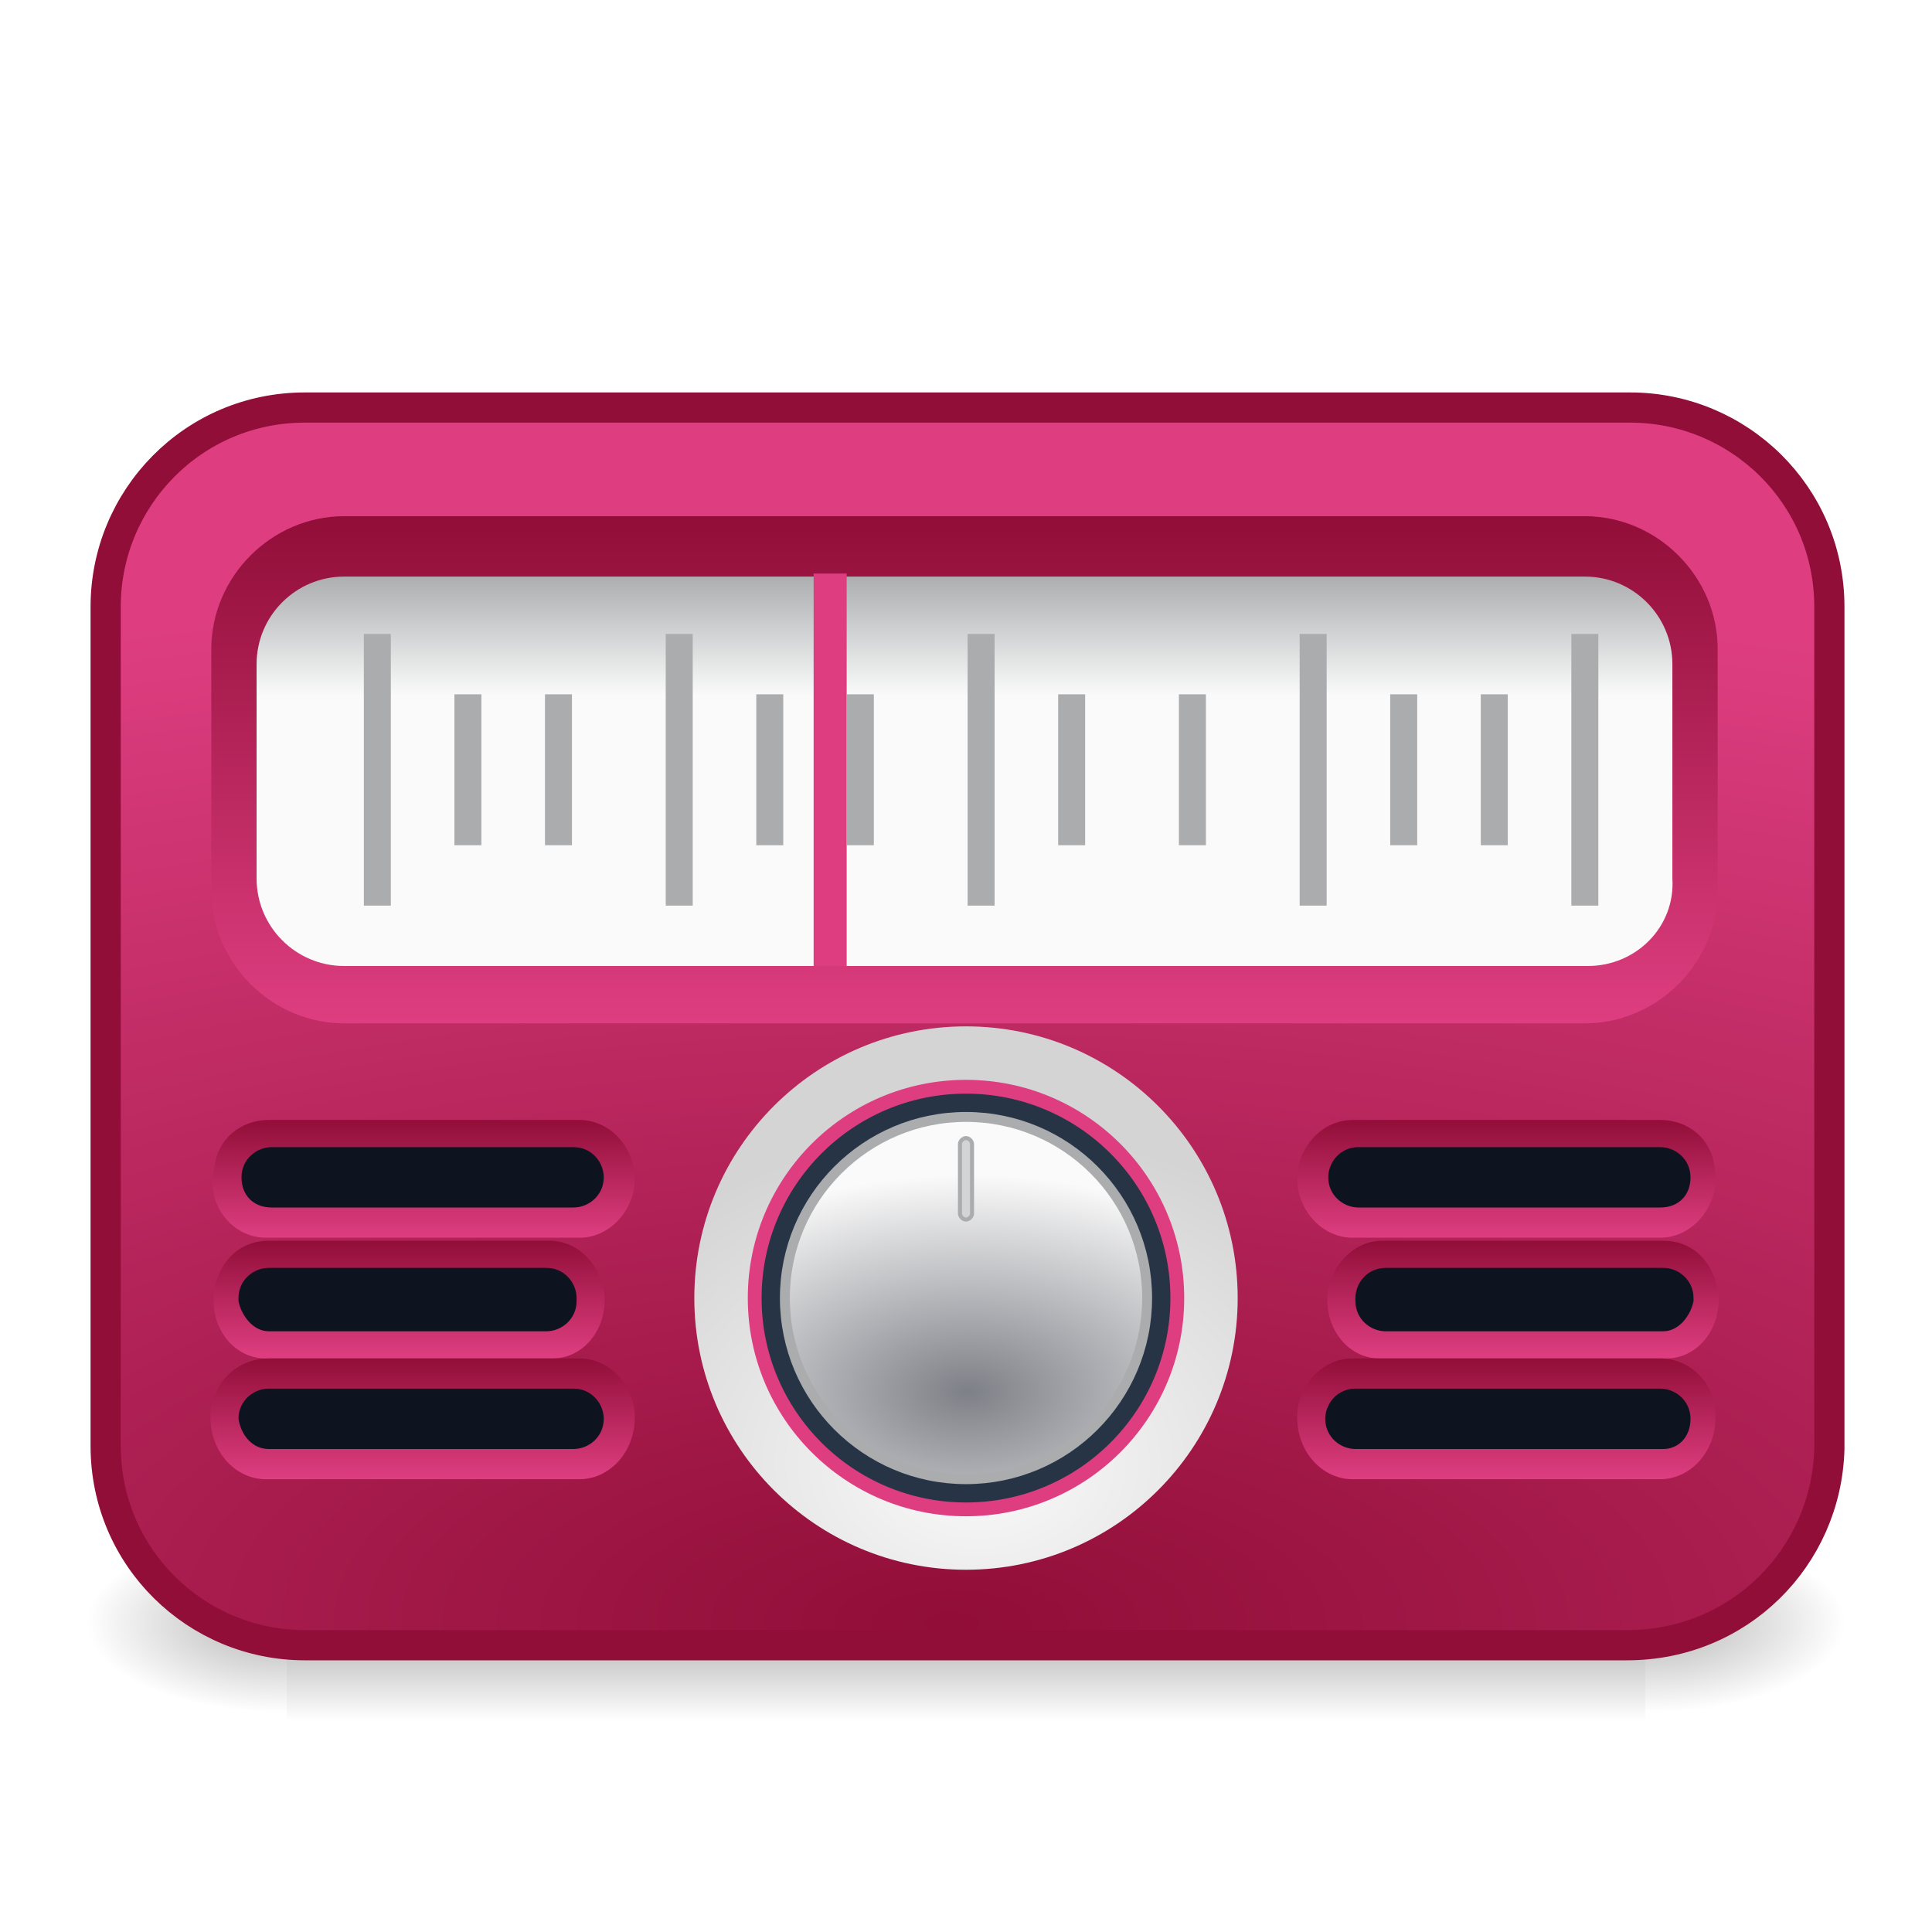
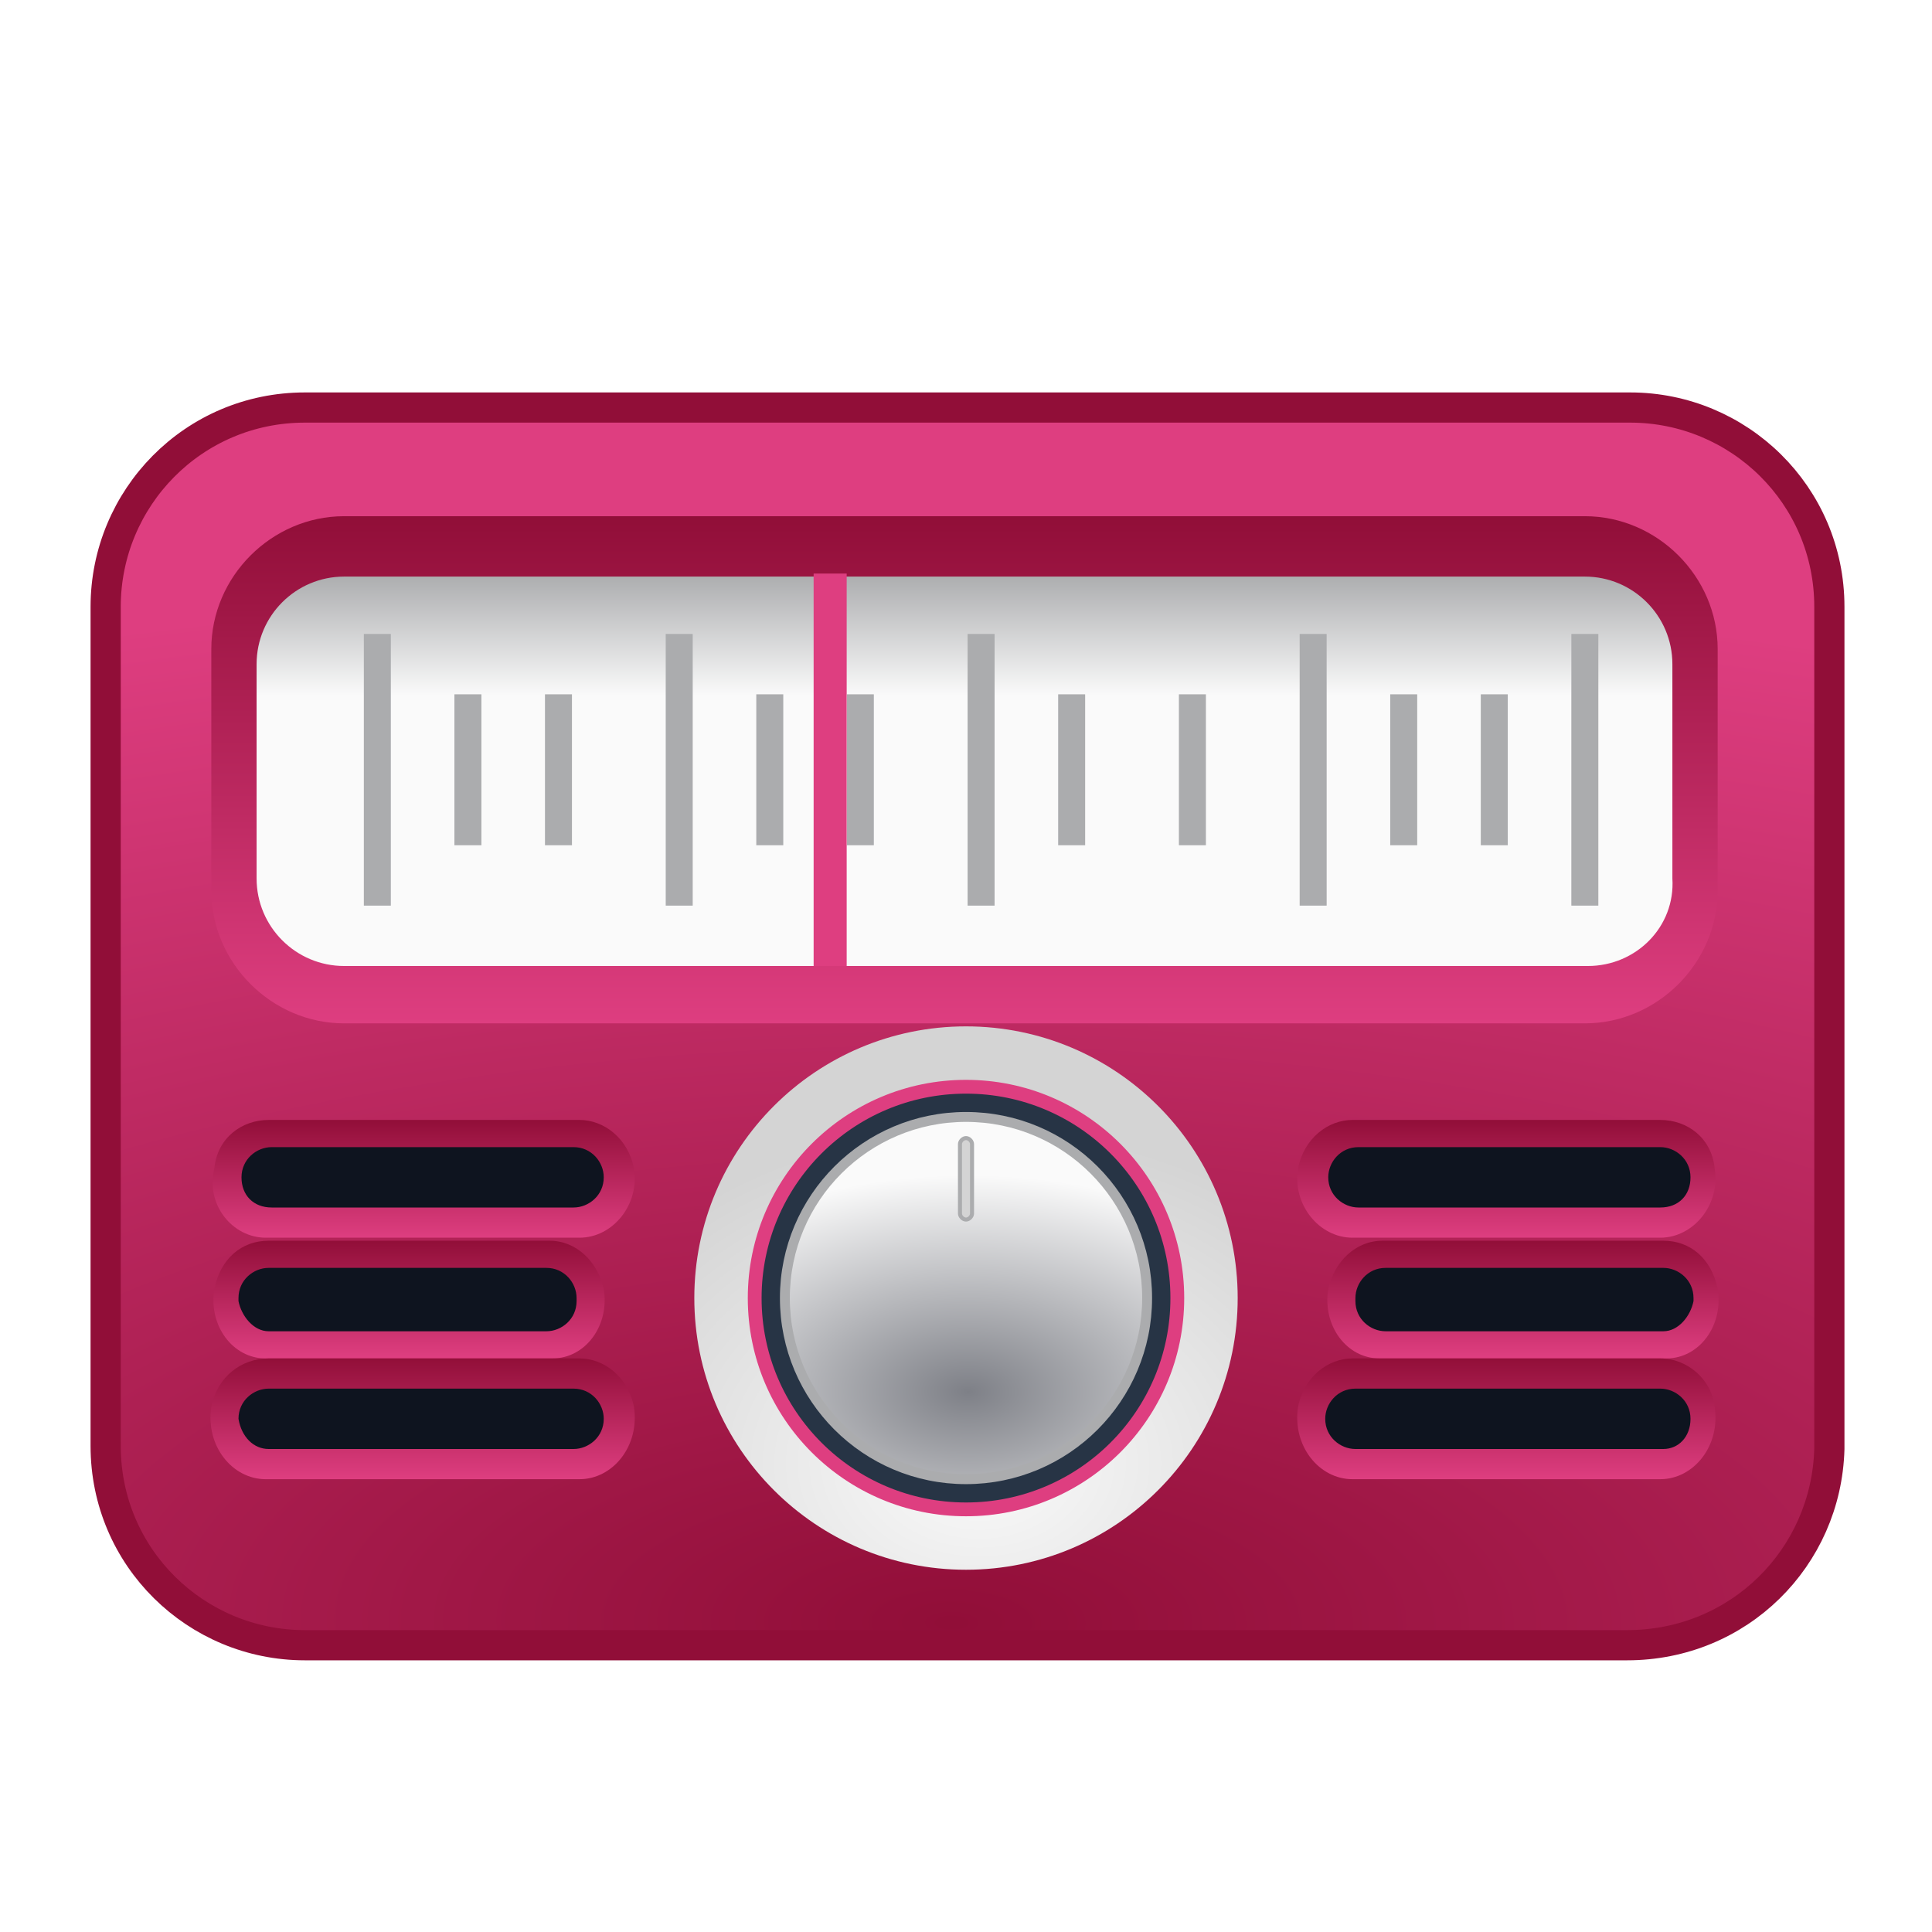
<svg xmlns="http://www.w3.org/2000/svg" version="1.1" x="0px" y="0px" viewBox="0 0 64 64" style="enable-background:new 0 0 64 64;" xml:space="preserve" id="svg1076">
  <defs id="defs1080" />
  <style type="text/css" id="style904">
	.st0{display:none;}
	.st1{display:inline;opacity:0.2;fill:none;stroke:#000000;stroke-width:0.125;enable-background:new    ;}
	.st2{opacity:0.3;fill:url(#SVGID_1_);enable-background:new    ;}
	.st3{opacity:0.3;fill:url(#SVGID_2_);enable-background:new    ;}
	.st4{opacity:0.3;fill:url(#SVGID_3_);enable-background:new    ;}
	.st5{fill:url(#SVGID_4_);stroke:#910E38;}
	.st6{fill:url(#SVGID_5_);}
	.st7{fill:url(#SVGID_6_);}
	.st8{fill:none;stroke:#ABACAE;stroke-width:0.894;stroke-miterlimit:10;}
	.st9{fill:none;stroke:#DE3E80;stroke-width:1.095;stroke-miterlimit:10;}
	.st10{fill:url(#SVGID_7_);}
	.st11{fill:#273445;stroke:#DE3E80;stroke-width:0.457;stroke-linecap:round;stroke-linejoin:round;}
	.st12{fill:url(#SVGID_8_);stroke:#ABACAE;stroke-width:0.328;stroke-linecap:round;stroke-linejoin:round;}
	.st13{fill:#D4D4D4;stroke:#ABACAE;stroke-width:0.133;}
	.st14{fill:url(#SVGID_9_);}
	.st15{fill:#0E141F;}
	.st16{fill:url(#SVGID_10_);}
	.st17{fill:url(#SVGID_11_);}
	.st18{fill:url(#SVGID_12_);}
	.st19{fill:url(#SVGID_13_);}
	.st20{fill:url(#SVGID_14_);}
</style>
  <g id="Layer_1" class="st0">
    <path class="st1" d="M64,47.1H0 M64,49.1H0 M64,51.1H0 M64,46.1H0 M64,48.1H0 M64,50.1H0 M64,41.1H0 M64,43.1H0 M64,45.1H0    M64,40.1H0 M64,42.1H0 M64,44.1H0 M64,35.1H0 M64,37.1H0 M64,39.1H0 M64,34.1H0 M64,36.1H0 M64,38.1H0 M64,29.1H0 M64,31.1H0    M64,33.1H0 M64,28.1H0 M64,30.1H0 M64,32.1H0 M64,23.1H0 M64,25.1H0 M64,27.1H0 M64,22.1H0 M64,24.1H0 M64,26.1H0 M64,19.1H0    M64,21.1H0 M64,18.1H0 M64,20.1H0 M64,13.1H0 M64,15.1H0 M64,17.1H0 M64,12.1H0 M64,14.1H0 M64,16.1H0 M64,7.1H0 M64,9.1H0    M64,11.1H0 M64,6.1H0 M64,8.1H0 M64,10.1H0 M64,1.1H0 M64,3.1H0 M64,5.1H0 M64,2.1H0 M64,4.1H0 M64,58.1H0 M64,60.1H0 M64,62.1H0    M64,57.1H0 M64,59.1H0 M64,61.1H0 M64,52.1H0 M64,54.1H0 M64,56.1H0 M64,53.1H0 M64,55.1H0 M64,63.1H0 M17.1,64V0 M15.1,64V0    M13.1,64V0 M18.1,64V0 M16.1,64V0 M14.1,64V0 M23.1,64V0 M21.1,64V0 M19.1,64V0 M24.1,64V0 M22.1,64V0 M20.1,64V0 M29.1,64V0    M27.1,64V0 M25.1,64V0 M30.1,64V0 M28.1,64V0 M26.1,64V0 M35.1,64V0 M33.1,64V0 M31.1,64V0 M36.1,64V0 M34.1,64V0 M32.1,64V0    M41.1,64V0 M39.1,64V0 M37.1,64V0 M42.1,64V0 M40.1,64V0 M38.1,64V0 M45.1,64V0 M43.1,64V0 M46.1,64V0 M44.1,64V0 M51.1,64V0    M49.1,64V0 M47.1,64V0 M52.1,64V0 M50.1,64V0 M48.1,64V0 M57.1,64V0 M55.1,64V0 M53.1,64V0 M58.1,64V0 M56.1,64V0 M54.1,64V0    M63.1,64V0 M61.1,64V0 M59.1,64V0 M62.1,64V0 M60.1,64V0 M6.1,64V0 M4.1,64V0 M2.1,64V0 M7.1,64V0 M5.1,64V0 M3.1,64V0 M12.1,64V0    M10.1,64V0 M8.1,64V0 M11.1,64V0 M9.1,64V0 M1.1,64V0" id="path906" />
  </g>
  <g id="Layer_2" transform="translate(0,-6)">
-     <g id="g932">
-       <linearGradient id="SVGID_1_" gradientUnits="userSpaceOnUse" x1="4834.817" y1="-17199.443" x2="4834.817" y2="-17418.023" gradientTransform="matrix(0.1018,0,0,-0.02745,-460.1844,-415.1248)">
-         <stop offset="0" style="stop-color:#000000;stop-opacity:0" id="stop909" />
-         <stop offset="0.5" style="stop-color:#000000" id="stop911" />
-         <stop offset="1" style="stop-color:#000000;stop-opacity:0" id="stop913" />
-       </linearGradient>
-       <path class="st2" d="m 9.5,57 h 45 v 6 h -45 z" id="path916" style="opacity:0.3;fill:url(#SVGID_1_);enable-background:new" />
-       <radialGradient id="SVGID_2_" cx="8542.355" cy="-17299.957" r="108.092" gradientTransform="matrix(0.0598,0,0,-0.02745,-456.1624,-415.1248)" gradientUnits="userSpaceOnUse">
-         <stop offset="0" style="stop-color:#000000" id="stop918" />
-         <stop offset="1" style="stop-color:#000000;stop-opacity:0" id="stop920" />
-       </radialGradient>
-       <path class="st3" d="m 54.5,56.7 v 6.2 c 2.8,0 6.9,-1.4 6.9,-3.1 0,-1.7 -3.2,-3.1 -6.9,-3.1 z" id="path923" style="opacity:0.3;fill:url(#SVGID_2_);enable-background:new" />
-       <radialGradient id="SVGID_3_" cx="-8414.166" cy="-17299.957" r="108.092" gradientTransform="matrix(-0.0598,0,0,-0.02745,-493.8366,-415.1248)" gradientUnits="userSpaceOnUse">
-         <stop offset="0" style="stop-color:#000000" id="stop925" />
-         <stop offset="1" style="stop-color:#000000;stop-opacity:0" id="stop927" />
-       </radialGradient>
-       <path class="st4" d="m 9.5,56.7 v 6.2 c -2.8,0 -6.9,-1.4 -6.9,-3.1 0,-1.7 3.2,-3.1 6.9,-3.1 z" id="path930" style="opacity:0.3;fill:url(#SVGID_3_);enable-background:new" />
-     </g>
    <radialGradient id="SVGID_4_" cx="31.037" cy="59.311" r="84.307" gradientTransform="matrix(1.0098,0.00657,-0.00263929,0.4106,0.3445,35.1957)" gradientUnits="userSpaceOnUse">
      <stop offset="0" style="stop-color:#910E38" id="stop934" />
      <stop offset="1" style="stop-color:#DE3E80" id="stop936" />
    </radialGradient>
    <path class="st5" d="M 53.9,60.5 H 10.1 C 6.5,60.5 3.5,57.6 3.5,53.9 V 26.1 c 0,-3.6 2.9,-6.6 6.6,-6.6 H 54 c 3.6,0 6.6,2.9 6.6,6.6 V 54 c -0.1,3.6 -3,6.5 -6.7,6.5 z" id="path939" style="fill:url(#SVGID_4_);stroke:#910e38" />
    <linearGradient id="SVGID_5_" gradientUnits="userSpaceOnUse" x1="32.734" y1="39.919" x2="32.734" y2="23.054" gradientTransform="matrix(1.0987,0,0,1,-3.9647,0)">
      <stop offset="0" style="stop-color:#DE3E80" id="stop941" />
      <stop offset="1" style="stop-color:#910E38" id="stop943" />
    </linearGradient>
    <path class="st6" d="m 7,35.5 v -8 c 0,-2.4 2,-4.4 4.4,-4.4 h 41.1 c 2.4,0 4.4,2 4.4,4.4 v 8 c 0,2.4 -2,4.4 -4.4,4.4 H 11.4 C 9,39.9 7,37.9 7,35.5 Z" id="path946" style="fill:url(#SVGID_5_)" />
    <linearGradient id="SVGID_6_" gradientUnits="userSpaceOnUse" x1="32" y1="38" x2="32" y2="25">
      <stop offset="0.69" style="stop-color:#FAFAFA" id="stop948" />
      <stop offset="1" style="stop-color:#ABACAE" id="stop950" />
    </linearGradient>
    <path class="st7" d="M 52.6,38 H 11.4 C 9.8,38 8.5,36.7 8.5,35.1 V 28 c 0,-1.6 1.3,-2.9 2.9,-2.9 h 41.1 c 1.6,0 2.9,1.3 2.9,2.9 v 7.1 c 0.1,1.6 -1.2,2.9 -2.8,2.9 z" id="path953" style="fill:url(#SVGID_6_)" />
    <g id="g983">
      <line class="st8" x1="12.5" y1="27" x2="12.5" y2="36" id="line955" style="fill:none;stroke:#abacae;stroke-width:0.894;stroke-miterlimit:10" />
      <line class="st8" x1="15.5" y1="29" x2="15.5" y2="34" id="line957" style="fill:none;stroke:#abacae;stroke-width:0.894;stroke-miterlimit:10" />
      <line class="st8" x1="18.5" y1="29" x2="18.5" y2="34" id="line959" style="fill:none;stroke:#abacae;stroke-width:0.894;stroke-miterlimit:10" />
      <line class="st8" x1="22.5" y1="27" x2="22.5" y2="36" id="line961" style="fill:none;stroke:#abacae;stroke-width:0.894;stroke-miterlimit:10" />
      <line class="st8" x1="25.5" y1="29" x2="25.5" y2="34" id="line963" style="fill:none;stroke:#abacae;stroke-width:0.894;stroke-miterlimit:10" />
      <line class="st8" x1="28.5" y1="29" x2="28.5" y2="34" id="line965" style="fill:none;stroke:#abacae;stroke-width:0.894;stroke-miterlimit:10" />
      <line class="st8" x1="32.5" y1="27" x2="32.5" y2="36" id="line967" style="fill:none;stroke:#abacae;stroke-width:0.894;stroke-miterlimit:10" />
      <line class="st8" x1="35.5" y1="29" x2="35.5" y2="34" id="line969" style="fill:none;stroke:#abacae;stroke-width:0.894;stroke-miterlimit:10" />
      <line class="st8" x1="39.5" y1="29" x2="39.5" y2="34" id="line971" style="fill:none;stroke:#abacae;stroke-width:0.894;stroke-miterlimit:10" />
      <line class="st8" x1="43.5" y1="27" x2="43.5" y2="36" id="line973" style="fill:none;stroke:#abacae;stroke-width:0.894;stroke-miterlimit:10" />
      <line class="st8" x1="52.5" y1="27" x2="52.5" y2="36" id="line975" style="fill:none;stroke:#abacae;stroke-width:0.894;stroke-miterlimit:10" />
      <line class="st8" x1="46.5" y1="29" x2="46.5" y2="34" id="line977" style="fill:none;stroke:#abacae;stroke-width:0.894;stroke-miterlimit:10" />
      <line class="st8" x1="49.5" y1="29" x2="49.5" y2="34" id="line979" style="fill:none;stroke:#abacae;stroke-width:0.894;stroke-miterlimit:10" />
      <line class="st9" x1="27.5" y1="25" x2="27.5" y2="38" id="line981" style="fill:none;stroke:#de3e80;stroke-width:1.095;stroke-miterlimit:10" />
    </g>
    <g id="g1003">
      <radialGradient id="SVGID_7_" cx="32.111" cy="54.937" r="14.698" gradientTransform="matrix(1.0041,0,0,0.757,0.2027,12.8951)" gradientUnits="userSpaceOnUse">
        <stop offset="0" style="stop-color:#FAFAFA" id="stop985" />
        <stop offset="1" style="stop-color:#D4D4D4" id="stop987" />
      </radialGradient>
      <circle class="st10" cx="32" cy="49" r="9" id="circle990" style="fill:url(#SVGID_7_)" />
      <circle class="st11" cx="32" cy="49" r="7" id="circle992" style="fill:#273445;stroke:#de3e80;stroke-width:0.457;stroke-linecap:round;stroke-linejoin:round" />
      <radialGradient id="SVGID_8_" cx="31.73" cy="51.589" r="12.556" gradientTransform="matrix(0.9834,0,0,0.5716,0.8694,22.611)" gradientUnits="userSpaceOnUse">
        <stop offset="0" style="stop-color:#7E8087" id="stop994" />
        <stop offset="1" style="stop-color:#FAFAFA" id="stop996" />
      </radialGradient>
      <circle class="st12" cx="32" cy="49" r="6" id="circle999" style="fill:url(#SVGID_8_);stroke:#abacae;stroke-width:0.328;stroke-linecap:round;stroke-linejoin:round" />
      <path class="st13" d="m 32,46.4 c -0.1,0 -0.2,-0.1 -0.2,-0.2 v -2.3 c 0,-0.1 0.1,-0.2 0.2,-0.2 0.1,0 0.2,0.1 0.2,0.2 v 2.3 c 0,0.1 -0.1,0.2 -0.2,0.2 z" id="path1001" style="fill:#d4d4d4;stroke:#abacae;stroke-width:0.133" />
    </g>
    <g id="g1038">
      <g id="g1014">
        <linearGradient id="SVGID_9_" gradientUnits="userSpaceOnUse" x1="50.014" y1="47" x2="50.014" y2="43.083">
          <stop offset="0" style="stop-color:#DE3E80" id="stop1005" />
          <stop offset="1" style="stop-color:#910E38" id="stop1007" />
        </linearGradient>
        <path class="st14" d="m 44.8,47 c -1.1,0 -2,-1.1 -1.8,-2.3 0.2,-1 1,-1.6 1.8,-1.6 H 55 c 0.9,0 1.7,0.6 1.8,1.6 C 57,45.9 56.1,47 55,47 Z" id="path1010" style="fill:url(#SVGID_9_)" />
        <path class="st15" d="M 55,46 H 45 c -0.5,0 -1,-0.4 -1,-1 v 0 c 0,-0.5 0.4,-1 1,-1 h 10 c 0.5,0 1,0.4 1,1 v 0 c 0,0.6 -0.4,1 -1,1 z" id="path1012" style="fill:#0e141f" />
      </g>
      <g id="g1025">
        <linearGradient id="SVGID_10_" gradientUnits="userSpaceOnUse" x1="50.475" y1="50.958" x2="50.475" y2="47.083">
          <stop offset="0" style="stop-color:#DE3E80" id="stop1016" />
          <stop offset="1" style="stop-color:#910E38" id="stop1018" />
        </linearGradient>
        <path class="st16" d="m 45.7,51 c -1.1,0 -1.9,-1.1 -1.7,-2.3 0.2,-0.9 0.9,-1.6 1.8,-1.6 h 9.3 c 0.9,0 1.6,0.6 1.8,1.6 0.2,1.2 -0.6,2.3 -1.7,2.3 z" id="path1021" style="fill:url(#SVGID_10_)" />
        <path class="st15" d="m 55.1,50.1 h -9.2 c -0.5,0 -1,-0.4 -1,-1 V 49 c 0,-0.5 0.4,-1 1,-1 h 9.2 c 0.5,0 1,0.4 1,1 v 0.1 c -0.1,0.5 -0.5,1 -1,1 z" id="path1023" style="fill:#0e141f" />
      </g>
      <g id="g1036">
        <linearGradient id="SVGID_11_" gradientUnits="userSpaceOnUse" x1="50.014" y1="55" x2="50.014" y2="50.958">
          <stop offset="0" style="stop-color:#DE3E80" id="stop1027" />
          <stop offset="1" style="stop-color:#910E38" id="stop1029" />
        </linearGradient>
        <path class="st17" d="m 44.8,55 c -1.1,0 -2,-1.1 -1.8,-2.4 0.2,-1 1,-1.6 1.8,-1.6 H 55 c 0.9,0 1.7,0.7 1.8,1.6 C 57,53.9 56.1,55 55,55 Z" id="path1032" style="fill:url(#SVGID_11_)" />
        <path class="st15" d="M 55.1,54 H 44.9 c -0.5,0 -1,-0.4 -1,-1 v 0 c 0,-0.5 0.4,-1 1,-1 H 55 c 0.5,0 1,0.4 1,1 v 0 c 0,0.6 -0.4,1 -0.9,1 z" id="path1034" style="fill:#0e141f" />
      </g>
    </g>
    <g id="g1073">
      <g id="g1049">
        <linearGradient id="SVGID_12_" gradientUnits="userSpaceOnUse" x1="86.036" y1="47" x2="86.036" y2="43.083" gradientTransform="matrix(-1,0,0,1,100.028,0)">
          <stop offset="0" style="stop-color:#DE3E80" id="stop1040" />
          <stop offset="1" style="stop-color:#910E38" id="stop1042" />
        </linearGradient>
        <path class="st18" d="m 19.2,47 c 1.1,0 2,-1.1 1.8,-2.3 -0.2,-1 -1,-1.6 -1.8,-1.6 H 8.9 C 8,43.1 7.2,43.7 7.1,44.7 6.8,45.9 7.7,47 8.8,47 Z" id="path1045" style="fill:url(#SVGID_12_)" />
        <path class="st15" d="m 9,46 h 10 c 0.5,0 1,-0.4 1,-1 v 0 c 0,-0.5 -0.4,-1 -1,-1 H 9 c -0.5,0 -1,0.4 -1,1 v 0 c 0,0.6 0.4,1 1,1 z" id="path1047" style="fill:#0e141f" />
      </g>
      <g id="g1060">
        <linearGradient id="SVGID_13_" gradientUnits="userSpaceOnUse" x1="86.496" y1="50.958" x2="86.496" y2="47.083" gradientTransform="matrix(-1,0,0,1,100.028,0)">
          <stop offset="0" style="stop-color:#DE3E80" id="stop1051" />
          <stop offset="1" style="stop-color:#910E38" id="stop1053" />
        </linearGradient>
        <path class="st19" d="m 18.3,51 c 1.1,0 1.9,-1.1 1.7,-2.3 -0.2,-0.9 -0.9,-1.6 -1.8,-1.6 H 8.9 C 8,47.1 7.3,47.7 7.1,48.7 6.9,49.9 7.7,51 8.8,51 Z" id="path1056" style="fill:url(#SVGID_13_)" />
        <path class="st15" d="m 8.9,50.1 h 9.2 c 0.5,0 1,-0.4 1,-1 V 49 c 0,-0.5 -0.4,-1 -1,-1 H 8.9 c -0.5,0 -1,0.4 -1,1 v 0.1 c 0.1,0.5 0.5,1 1,1 z" id="path1058" style="fill:#0e141f" />
      </g>
      <g id="g1071">
        <linearGradient id="SVGID_14_" gradientUnits="userSpaceOnUse" x1="86.036" y1="55" x2="86.036" y2="50.958" gradientTransform="matrix(-1,0,0,1,100.028,0)">
          <stop offset="0" style="stop-color:#DE3E80" id="stop1062" />
          <stop offset="1" style="stop-color:#910E38" id="stop1064" />
        </linearGradient>
        <path class="st20" d="m 19.2,55 c 1.1,0 2,-1.1 1.8,-2.4 C 20.8,51.6 20,51 19.2,51 H 8.9 C 8,51 7.2,51.6 7,52.6 6.8,53.9 7.7,55 8.8,55 Z" id="path1067" style="fill:url(#SVGID_14_)" />
        <path class="st15" d="M 8.9,54 H 19 c 0.5,0 1,-0.4 1,-1 v 0 c 0,-0.5 -0.4,-1 -1,-1 H 8.9 c -0.5,0 -1,0.4 -1,1 v 0 c 0.1,0.6 0.5,1 1,1 z" id="path1069" style="fill:#0e141f" />
      </g>
    </g>
  </g>
</svg>
